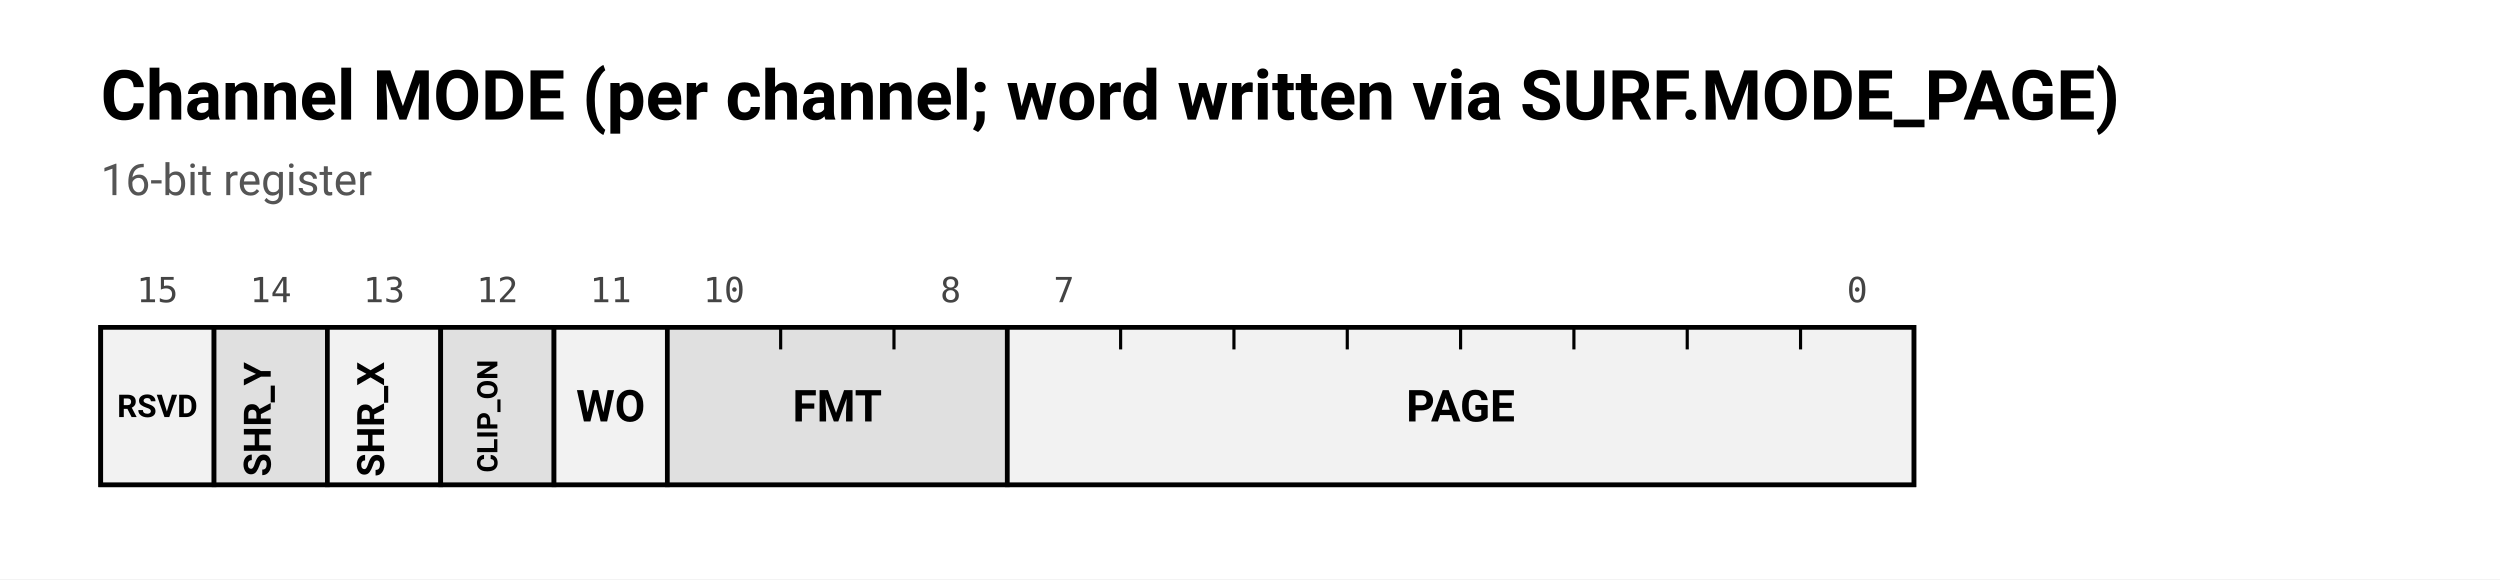
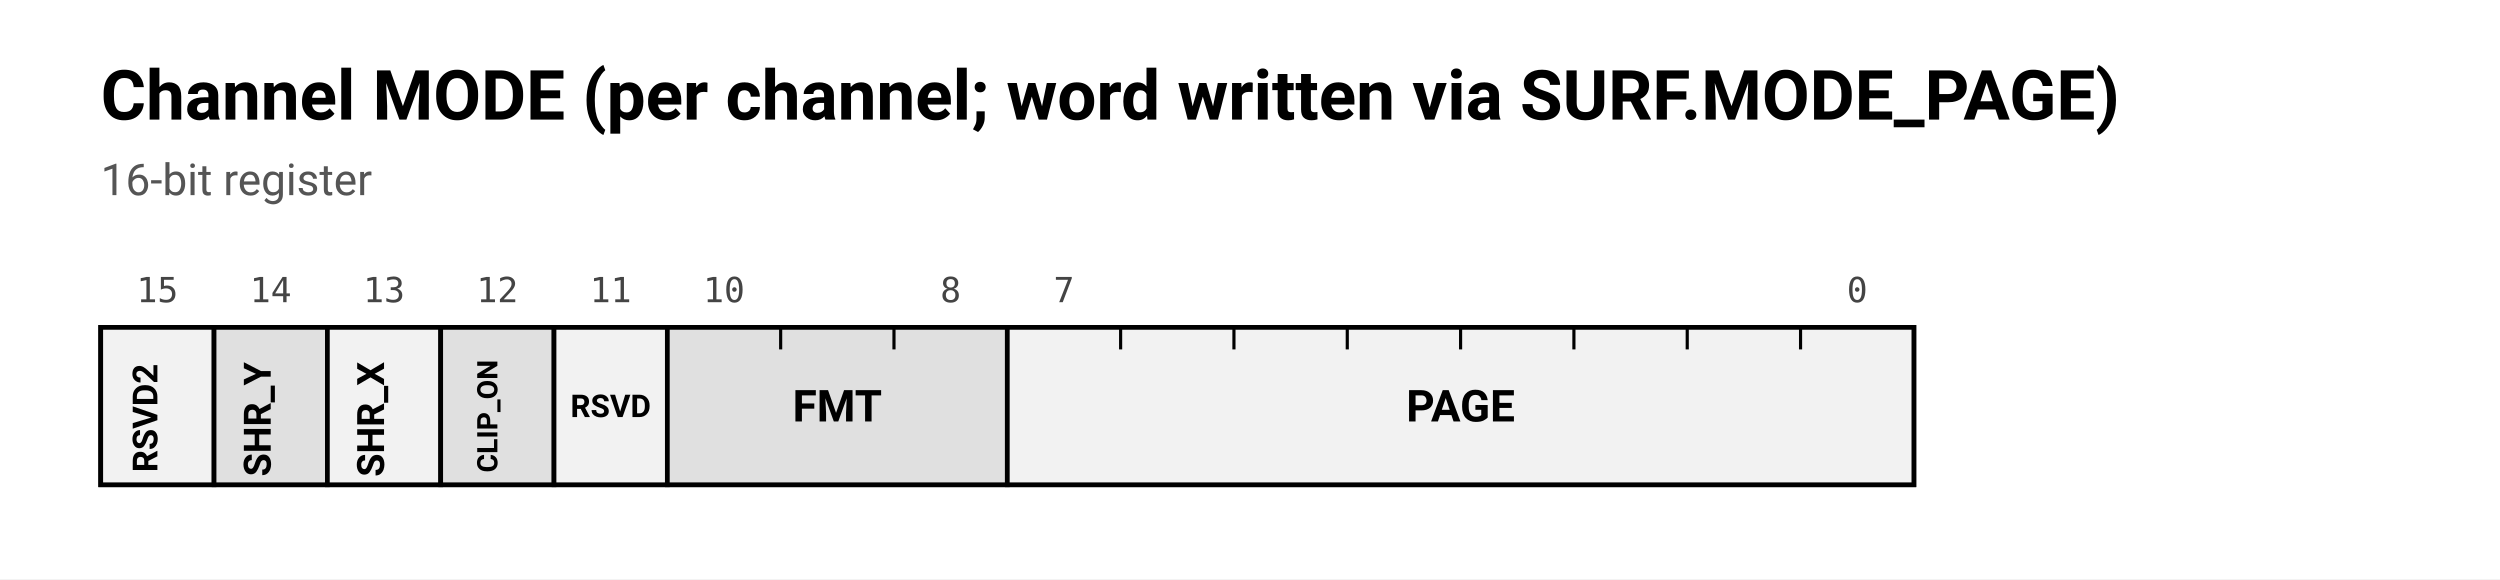
<svg xmlns="http://www.w3.org/2000/svg" width="794.2" height="184" viewBox="0 0 794.2 184">
  <defs>
    <pattern id="hatch" width="6" height="6" patternUnits="userSpaceOnUse" patternTransform="rotate(45)">
      <rect width="6" height="6" fill="#FFFFFF" />
      <line x1="0" y1="0" x2="0" y2="6" stroke="#B0B0B0" stroke-width="2" />
    </pattern>
    <pattern id="xpat" width="8" height="8" patternUnits="userSpaceOnUse">
      <rect width="8" height="8" fill="#FFFFFF" />
      <path d="M0 0L8 8M8 0L0 8" stroke="#C07070" stroke-width="1" />
    </pattern>
    <marker id="arr" viewBox="0 0 10 10" refX="9" refY="5" markerWidth="8" markerHeight="8" orient="auto">
      <path d="M0 0L10 5L0 10z" fill="#000000" />
    </marker>
  </defs>
  <style>text{font-family:-apple-system,BlinkMacSystemFont,"Segoe UI",Roboto,Helvetica,Arial,sans-serif}.m{font-family:ui-monospace,Menlo,Consolas,"DejaVu Sans Mono",monospace}</style>
  <rect width="794.2" height="184" fill="#FFFFFF" />
  <text x="32" y="38" font-size="22" font-weight="700" fill="#000000">Channel MODE (per channel; word written via SURF.MODE_PAGE)</text>
  <text x="32" y="62" font-size="14" fill="#555555">16-bit register</text>
  <text x="50" y="96" font-size="11" text-anchor="middle" fill="#444444" class="m">15</text>
  <text x="86" y="96" font-size="11" text-anchor="middle" fill="#444444" class="m">14</text>
  <text x="122" y="96" font-size="11" text-anchor="middle" fill="#444444" class="m">13</text>
  <text x="158" y="96" font-size="11" text-anchor="middle" fill="#444444" class="m">12</text>
  <text x="194" y="96" font-size="11" text-anchor="middle" fill="#444444" class="m">11</text>
  <text x="230" y="96" font-size="11" text-anchor="middle" fill="#444444" class="m">10</text>
  <text x="302" y="96" font-size="11" text-anchor="middle" fill="#444444" class="m">8</text>
  <text x="338" y="96" font-size="11" text-anchor="middle" fill="#444444" class="m">7</text>
  <text x="590" y="96" font-size="11" text-anchor="middle" fill="#444444" class="m">0</text>
  <rect x="32" y="104" width="576" height="50" fill="#FFFFFF" stroke="#000000" stroke-width="1.5" />
  <rect x="32" y="104" width="36" height="50" fill="#F2F2F2" stroke="#000000" stroke-width="1.5" />
-   <text x="50" y="132.5" font-size="10" text-anchor="middle" fill="#000000" font-weight="700">RSVD</text>
+   <text x="50" y="132.8" font-size="11" text-anchor="middle" fill="#000000" font-weight="700" transform="rotate(-90 50 132.8)">RSVD2</text>
  <rect x="68" y="104" width="36" height="50" fill="#E0E0E0" stroke="#000000" stroke-width="1.5" />
  <text x="86" y="133.2" font-size="12" text-anchor="middle" fill="#000000" font-weight="700" transform="rotate(-90 86 133.2)">SHR_Y</text>
  <rect x="104" y="104" width="36" height="50" fill="#F2F2F2" stroke="#000000" stroke-width="1.5" />
  <text x="122" y="133.2" font-size="12" text-anchor="middle" fill="#000000" font-weight="700" transform="rotate(-90 122 133.2)">SHR_X</text>
  <rect x="140" y="104" width="36" height="50" fill="#E0E0E0" stroke="#000000" stroke-width="1.5" />
  <text x="158" y="132.2" font-size="9" text-anchor="middle" fill="#000000" font-weight="700" transform="rotate(-90 158 132.2)">CLIP_ON</text>
  <rect x="176" y="104" width="36" height="50" fill="#F2F2F2" stroke="#000000" stroke-width="1.5" />
-   <text x="194" y="133.9" font-size="14" text-anchor="middle" fill="#000000" font-weight="700">WO</text>
+   <text x="194" y="132.5" font-size="10" text-anchor="middle" fill="#000000" font-weight="700">RSVD</text>
  <rect x="212" y="104" width="108" height="50" fill="#E0E0E0" stroke="#000000" stroke-width="1.5" />
  <text x="266" y="133.9" font-size="14" text-anchor="middle" fill="#000000" font-weight="700">FMT</text>
  <line x1="248" y1="104" x2="248" y2="111" stroke="#000000" stroke-width="1" />
  <line x1="284" y1="104" x2="284" y2="111" stroke="#000000" stroke-width="1" />
  <rect x="320" y="104" width="288" height="50" fill="#F2F2F2" stroke="#000000" stroke-width="1.5" />
  <text x="464" y="133.9" font-size="14" text-anchor="middle" fill="#000000" font-weight="700">PAGE</text>
  <line x1="356" y1="104" x2="356" y2="111" stroke="#000000" stroke-width="1" />
  <line x1="392" y1="104" x2="392" y2="111" stroke="#000000" stroke-width="1" />
  <line x1="428" y1="104" x2="428" y2="111" stroke="#000000" stroke-width="1" />
  <line x1="464" y1="104" x2="464" y2="111" stroke="#000000" stroke-width="1" />
  <line x1="500" y1="104" x2="500" y2="111" stroke="#000000" stroke-width="1" />
  <line x1="536" y1="104" x2="536" y2="111" stroke="#000000" stroke-width="1" />
  <line x1="572" y1="104" x2="572" y2="111" stroke="#000000" stroke-width="1" />
</svg>
